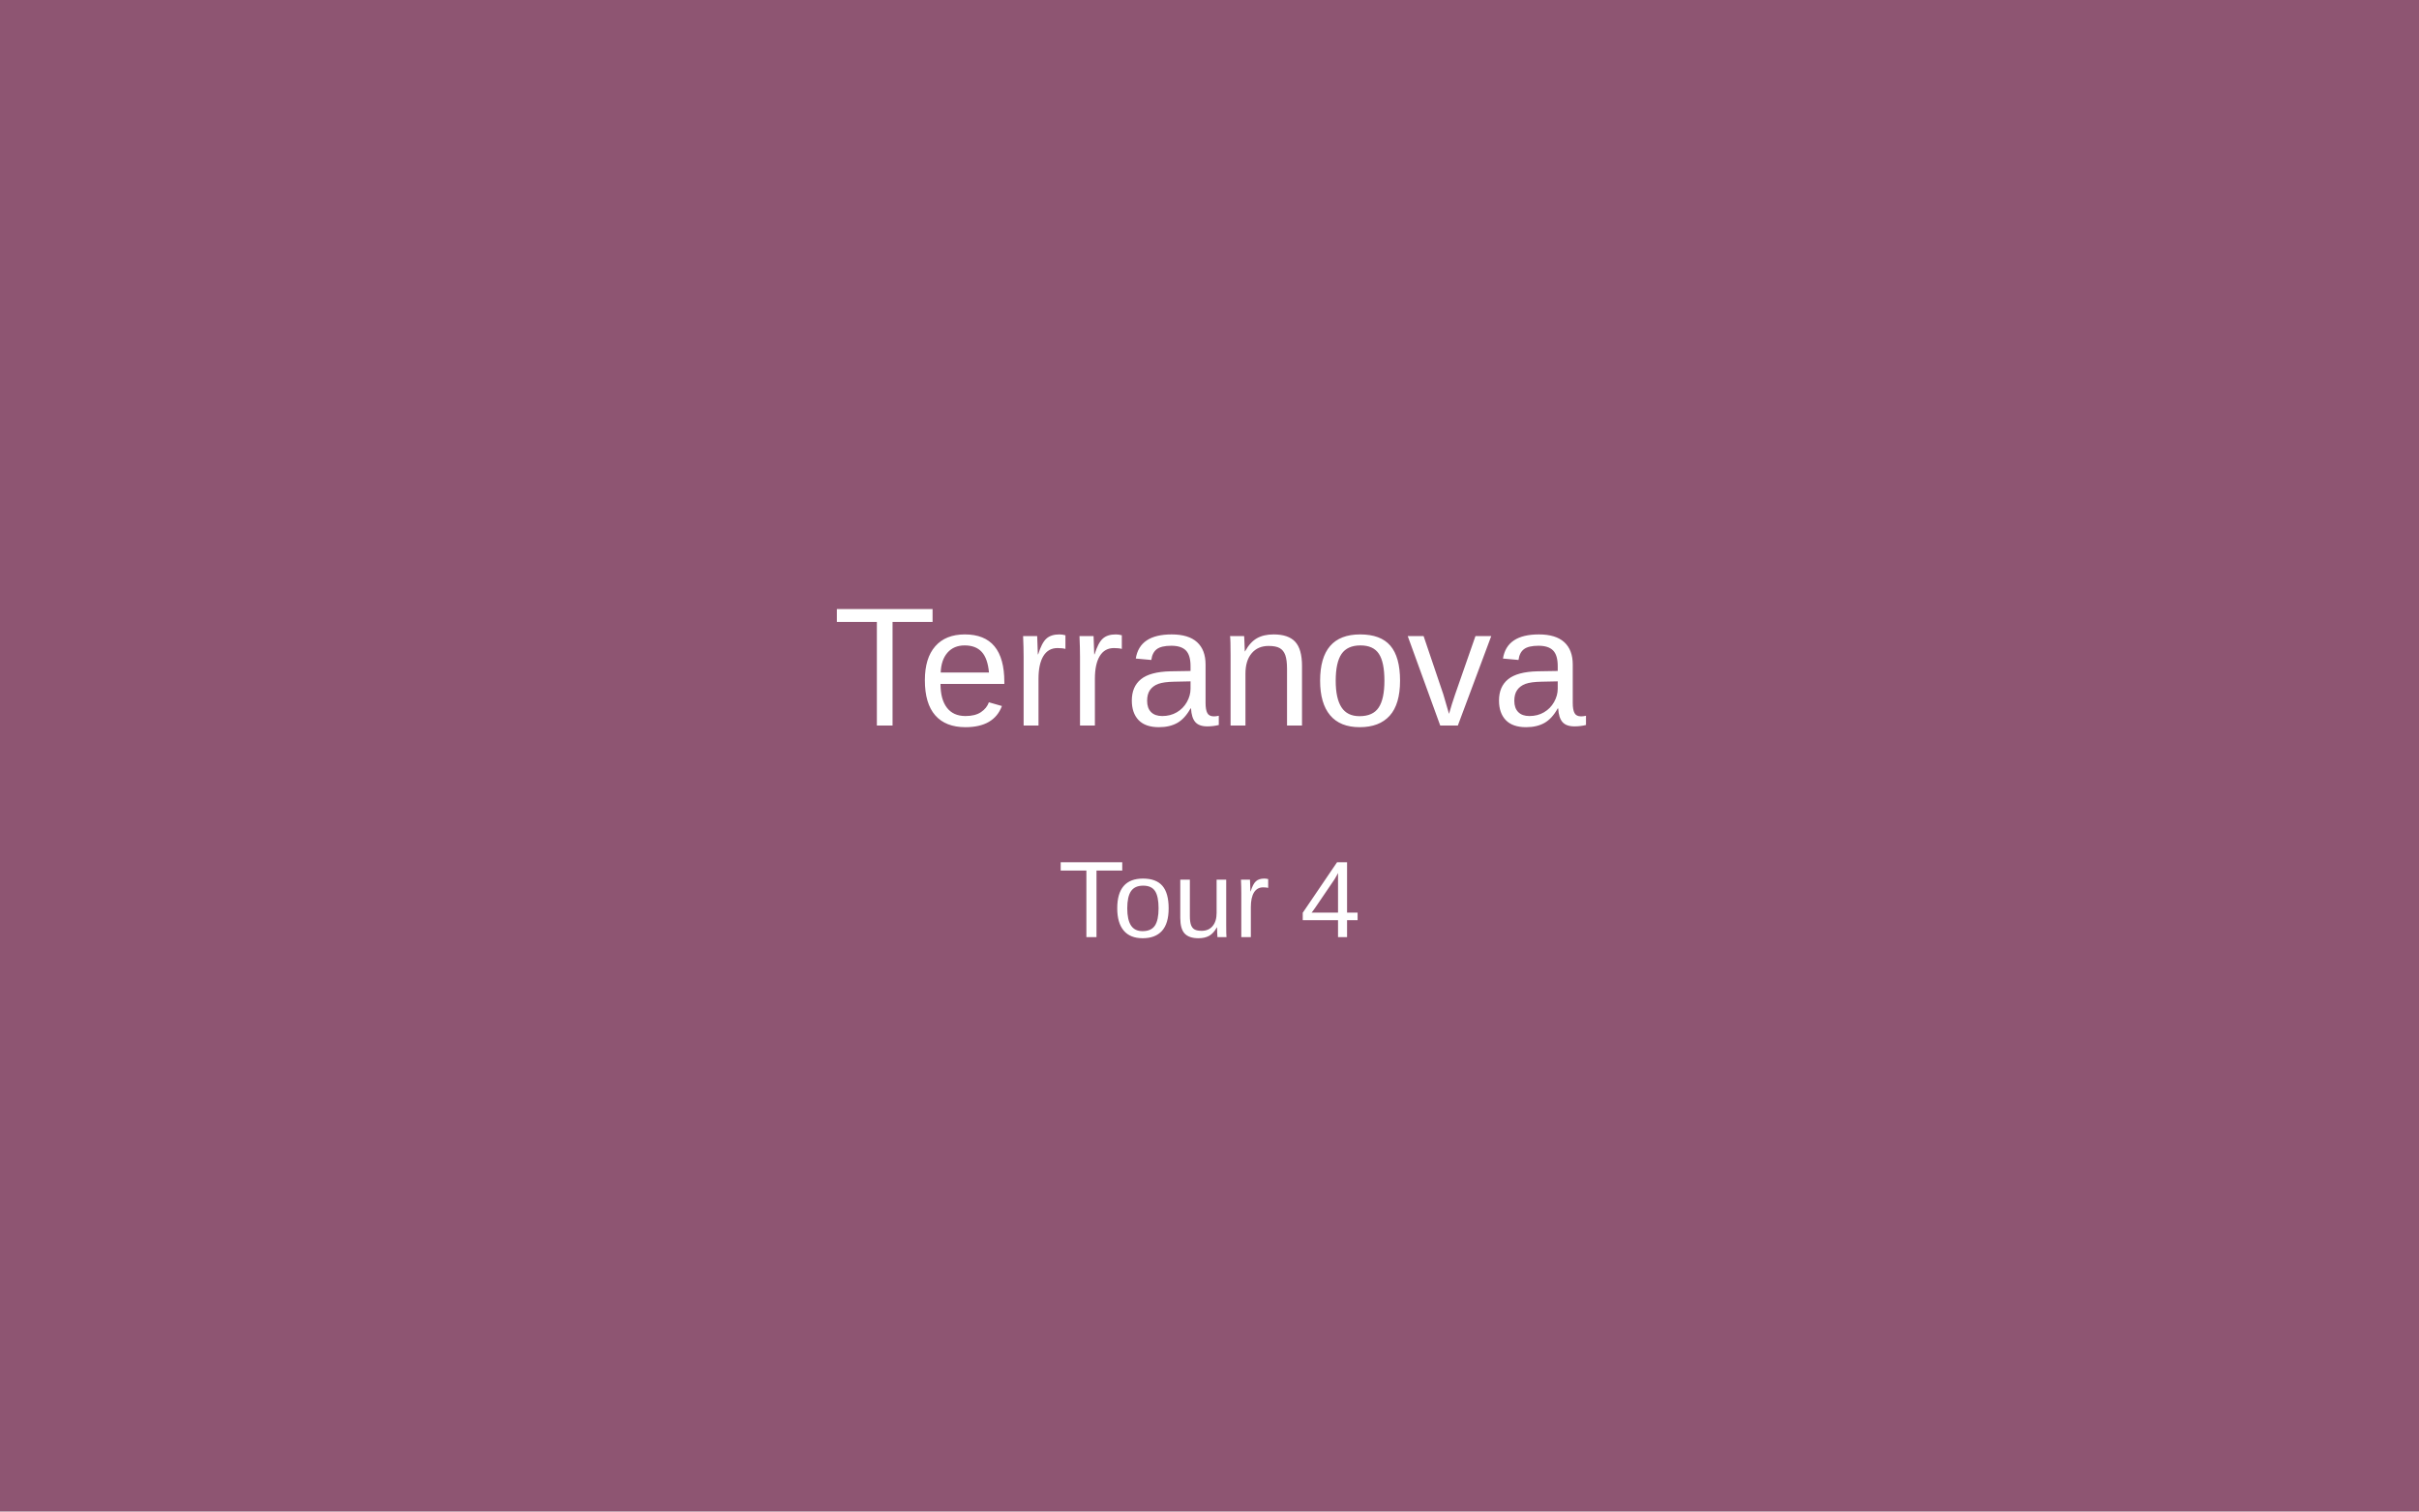
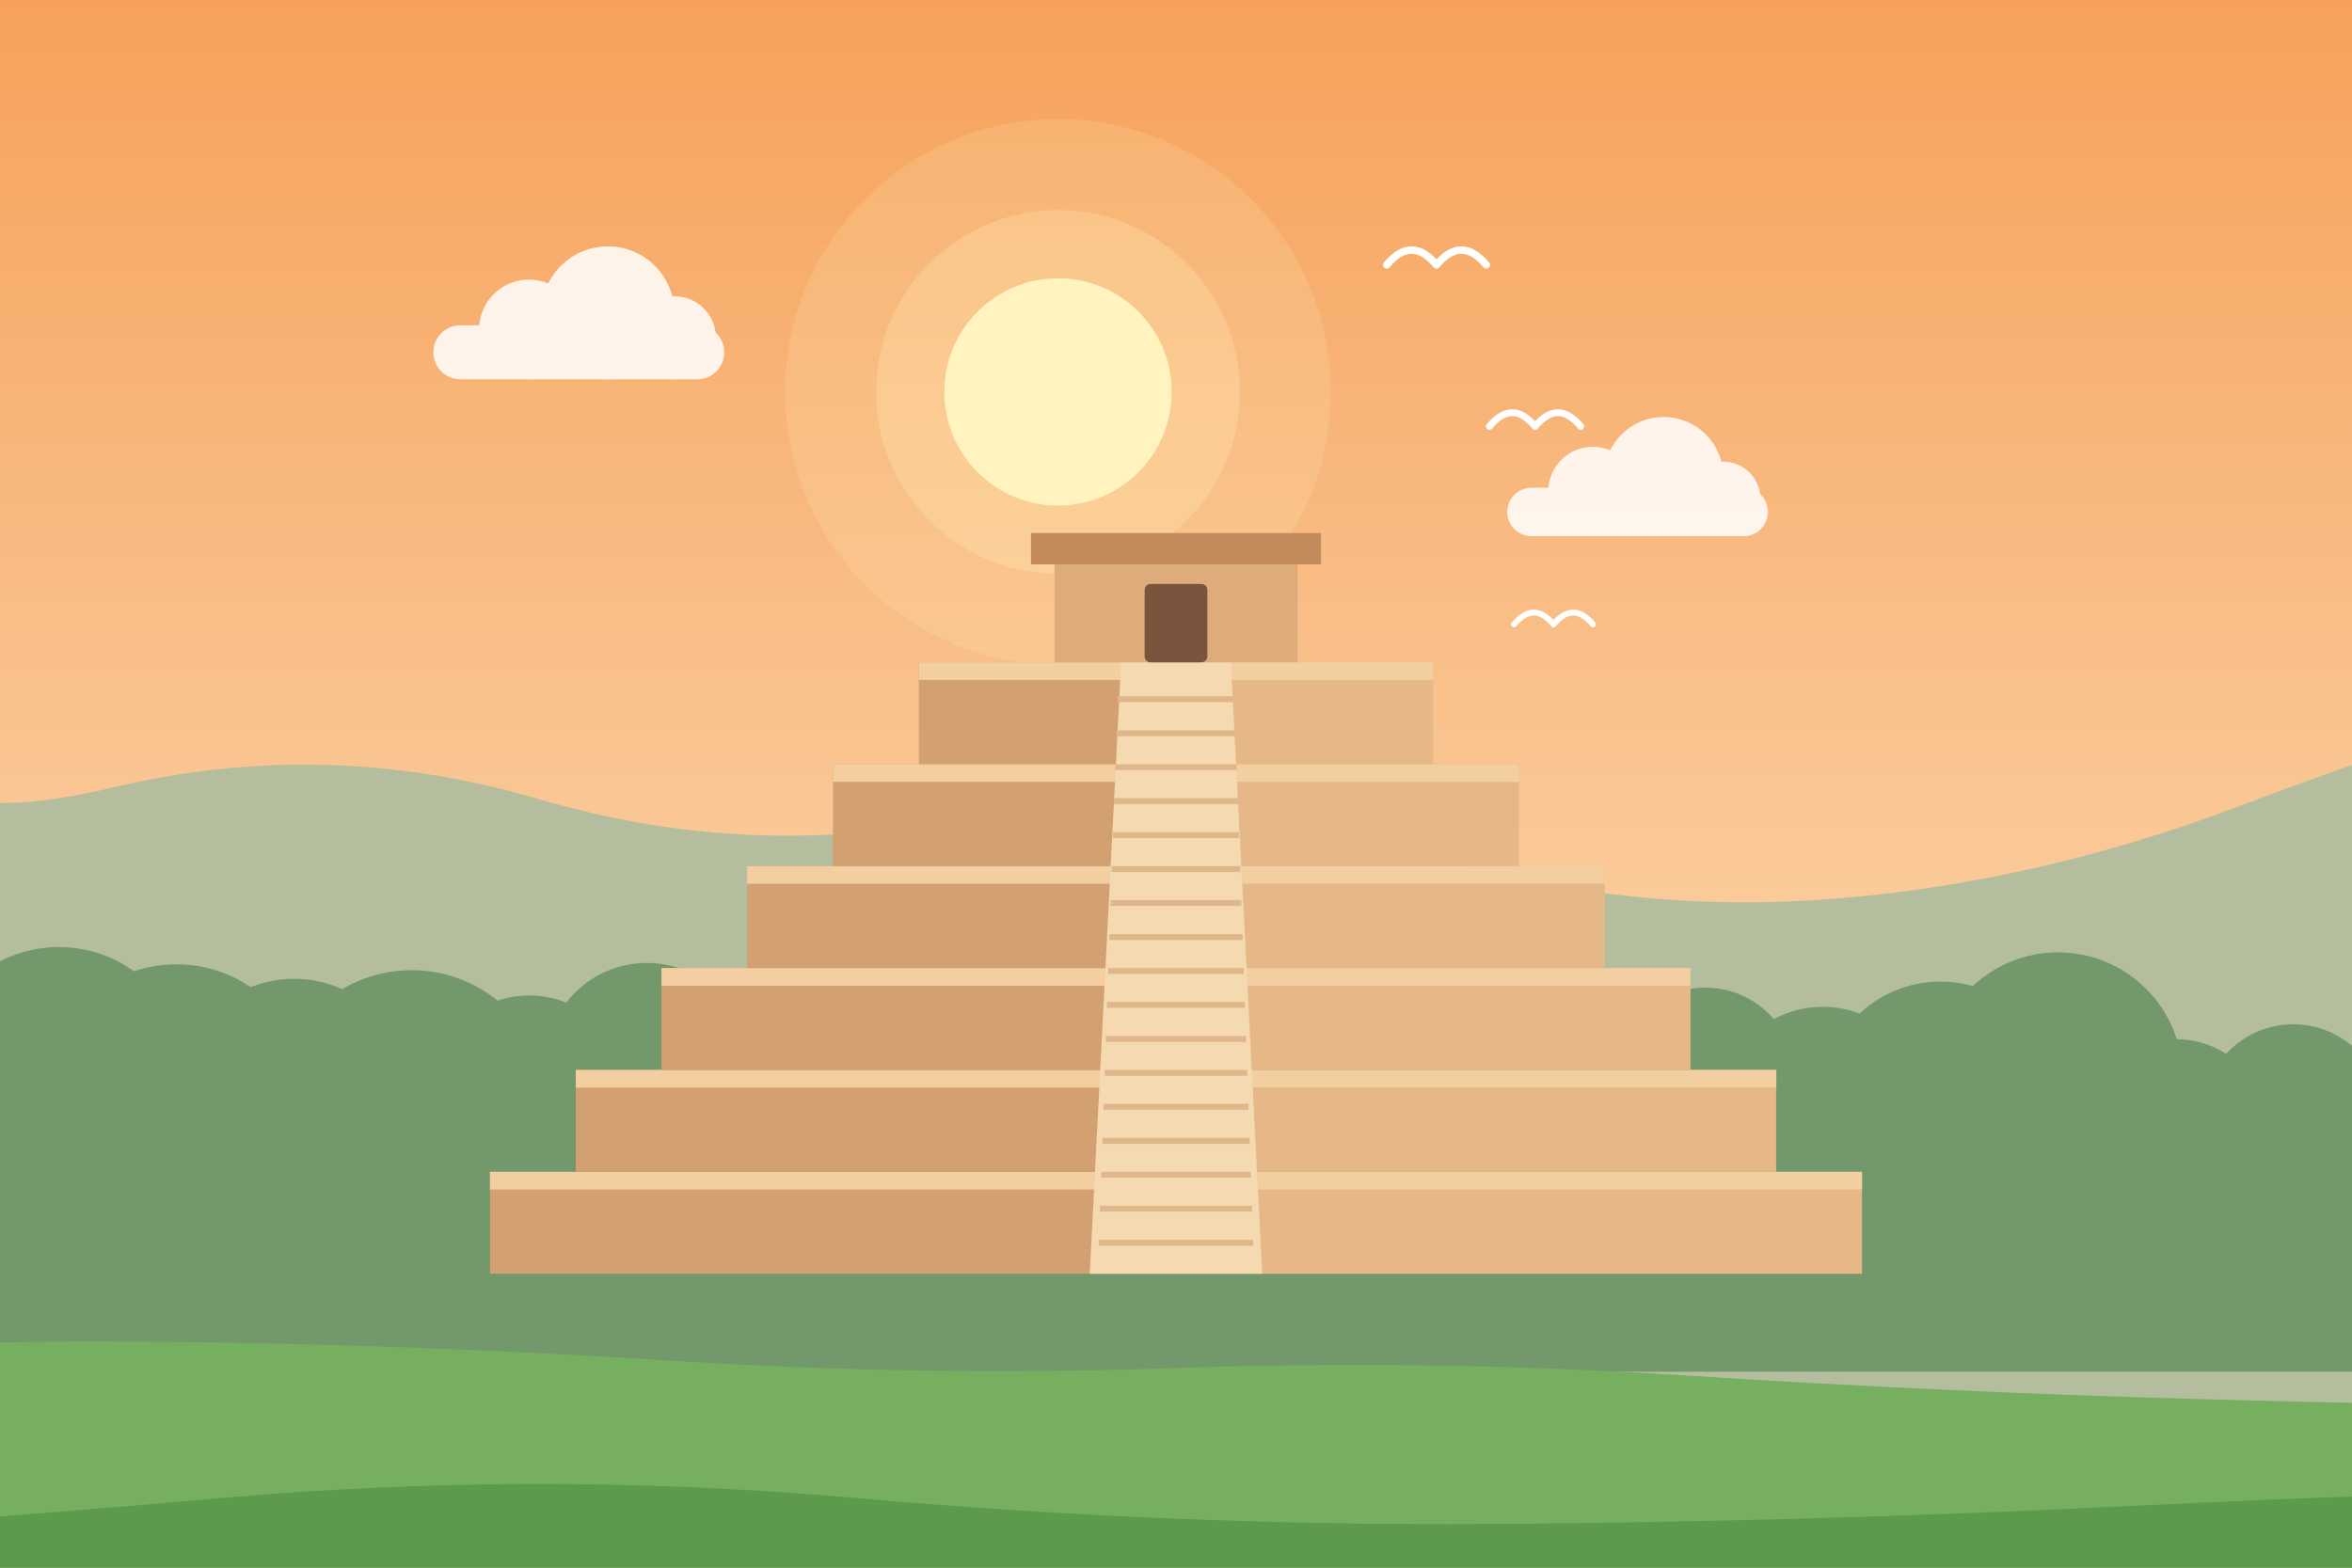
- <svg xmlns="http://www.w3.org/2000/svg" width="800" height="500" viewBox="0 0 800 500">
-   <rect width="800" height="500" fill="#8e5572" />
-   <text x="400" y="240" font-family="Arial, sans-serif" font-size="56" fill="#fff" text-anchor="middle">Terranova</text>
-   <text x="400" y="310" font-family="Arial, sans-serif" font-size="36" fill="#fff" text-anchor="middle">Tour 4</text>
+ <svg xmlns="http://www.w3.org/2000/svg" viewBox="0 0 1200 800" width="1200" height="800" preserveAspectRatio="xMidYMid slice" role="img">
+   <defs>
+     <linearGradient id="sky" x1="0" y1="0" x2="0" y2="1">
+       <stop offset="0" stop-color="#f6a15a" />
+       <stop offset="1" stop-color="#fde9c9" />
+     </linearGradient>
+   </defs>
+   <rect width="1200" height="800" fill="url(#sky)" />
+   <circle cx="539.8" cy="200.0" r="139.2" fill="#fff3bf" opacity=".16" />
+   <circle cx="539.8" cy="200.0" r="92.8" fill="#fff3bf" opacity=".25" />
+   <circle cx="539.8" cy="200.0" r="58.0" fill="#fff3bf" />
+   <g fill="#ffffff" opacity=".85" transform="translate(295.3,166.0) scale(1.06)">
+     <rect x="-70" y="0" width="140" height="26" rx="13" />
+     <circle cx="-24" cy="2" r="24" />
+     <circle cx="14" cy="-6" r="32" />
+     <circle cx="46" cy="6" r="20" />
+   </g>
+   <g fill="#ffffff" opacity=".85" transform="translate(835.5,248.9) scale(0.95)">
+     <rect x="-70" y="0" width="140" height="26" rx="13" />
+     <circle cx="-24" cy="2" r="24" />
+     <circle cx="14" cy="-6" r="32" />
+     <circle cx="46" cy="6" r="20" />
+   </g>
+   <path d="M-50.0,371.6 Q-50.0,427.4 58.3,401.7 Q166.7,376.0 275.0,407.8 Q383.3,439.7 491.7,417.1 Q600.0,394.5 708.3,430.4 Q816.7,466.2 925.0,459.4 Q1033.3,452.5 1141.7,411.7 Q1250.0,370.8 1250.0,377.6 L1250.0,384.3 L1250,800 L-50,800 Z" fill="#b4be9f" />
+   <rect x="-10.0" y="560.0" width="1220.0" height="140.0" rx="0" fill="#72986b" />
+   <circle cx="-30.0" cy="554.7" r="58.3" fill="#72986b" />
+   <circle cx="30.0" cy="549.1" r="65.8" fill="#72986b" />
+   <circle cx="90.0" cy="559.7" r="67.6" fill="#72986b" />
+   <circle cx="150.0" cy="559.4" r="59.9" fill="#72986b" />
+   <circle cx="210.0" cy="564.8" r="69.7" fill="#72986b" />
+   <circle cx="270.0" cy="559.0" r="51.0" fill="#72986b" />
+   <circle cx="330.0" cy="543.2" r="51.8" fill="#72986b" />
+   <circle cx="390.0" cy="567.9" r="59.9" fill="#72986b" />
+   <circle cx="450.0" cy="559.0" r="61.7" fill="#72986b" />
+   <circle cx="510.0" cy="566.9" r="61.9" fill="#72986b" />
+   <circle cx="570.0" cy="555.8" r="57.9" fill="#72986b" />
+   <circle cx="630.0" cy="566.2" r="69.4" fill="#72986b" />
+   <circle cx="690.0" cy="576.3" r="63.5" fill="#72986b" />
+   <circle cx="750.0" cy="561.7" r="68.9" fill="#72986b" />
+   <circle cx="810.0" cy="560.7" r="64.1" fill="#72986b" />
+   <circle cx="870.0" cy="550.2" r="46.2" fill="#72986b" />
+   <circle cx="930.0" cy="566.8" r="53.0" fill="#72986b" />
+   <circle cx="990.0" cy="561.1" r="60.2" fill="#72986b" />
+   <circle cx="1050.0" cy="549.6" r="63.6" fill="#72986b" />
+   <circle cx="1110.0" cy="578.6" r="48.3" fill="#72986b" />
+   <circle cx="1170.0" cy="569.0" r="46.3" fill="#72986b" />
+   <circle cx="1230.0" cy="569.1" r="46.8" fill="#72986b" />
+   <rect x="250.0" y="598.0" width="350.0" height="52.0" rx="0" fill="#d3a171" />
+   <rect x="600.0" y="598.0" width="350.0" height="52.0" rx="0" fill="#e6b887" />
+   <rect x="250.0" y="598.0" width="700.0" height="9.0" rx="0" fill="#f2cea1" />
+   <rect x="293.8" y="546.0" width="306.2" height="52.0" rx="0" fill="#d3a171" />
+   <rect x="600.0" y="546.0" width="306.2" height="52.0" rx="0" fill="#e6b887" />
+   <rect x="293.8" y="546.0" width="612.5" height="9.0" rx="0" fill="#f2cea1" />
+   <rect x="337.5" y="494.0" width="262.5" height="52.0" rx="0" fill="#d3a171" />
+   <rect x="600.0" y="494.0" width="262.5" height="52.0" rx="0" fill="#e6b887" />
+   <rect x="337.5" y="494.0" width="525.0" height="9.0" rx="0" fill="#f2cea1" />
+   <rect x="381.2" y="442.0" width="218.8" height="52.0" rx="0" fill="#d3a171" />
+   <rect x="600.0" y="442.0" width="218.8" height="52.0" rx="0" fill="#e6b887" />
+   <rect x="381.2" y="442.0" width="437.5" height="9.0" rx="0" fill="#f2cea1" />
+   <rect x="425.0" y="390.0" width="175.0" height="52.0" rx="0" fill="#d3a171" />
+   <rect x="600.0" y="390.0" width="175.0" height="52.0" rx="0" fill="#e6b887" />
+   <rect x="425.0" y="390.0" width="350.0" height="9.0" rx="0" fill="#f2cea1" />
+   <rect x="468.8" y="338.0" width="131.2" height="52.0" rx="0" fill="#d3a171" />
+   <rect x="600.0" y="338.0" width="131.2" height="52.0" rx="0" fill="#e6b887" />
+   <rect x="468.8" y="338.0" width="262.5" height="9.0" rx="0" fill="#f2cea1" />
+   <polygon points="556.0,650.0 644.0,650.0 628.0,338.0 572.0,338.0" fill="#f5d9b0" />
+   <rect x="560.6" y="632.7" width="78.8" height="3.0" rx="0" fill="#dfb78a" />
+   <rect x="561.2" y="615.3" width="77.6" height="3.0" rx="0" fill="#dfb78a" />
+   <rect x="561.8" y="598.0" width="76.4" height="3.0" rx="0" fill="#dfb78a" />
+   <rect x="562.4" y="580.7" width="75.2" height="3.0" rx="0" fill="#dfb78a" />
+   <rect x="563.0" y="563.3" width="74.0" height="3.0" rx="0" fill="#dfb78a" />
+   <rect x="563.6" y="546.0" width="72.8" height="3.0" rx="0" fill="#dfb78a" />
+   <rect x="564.2" y="528.7" width="71.6" height="3.0" rx="0" fill="#dfb78a" />
+   <rect x="564.8" y="511.3" width="70.4" height="3.0" rx="0" fill="#dfb78a" />
+   <rect x="565.4" y="494.0" width="69.2" height="3.0" rx="0" fill="#dfb78a" />
+   <rect x="566.0" y="476.7" width="68.0" height="3.0" rx="0" fill="#dfb78a" />
+   <rect x="566.6" y="459.3" width="66.8" height="3.0" rx="0" fill="#dfb78a" />
+   <rect x="567.2" y="442.0" width="65.6" height="3.0" rx="0" fill="#dfb78a" />
+   <rect x="567.8" y="424.7" width="64.4" height="3.0" rx="0" fill="#dfb78a" />
+   <rect x="568.4" y="407.3" width="63.2" height="3.0" rx="0" fill="#dfb78a" />
+   <rect x="569.0" y="390.0" width="62.0" height="3.0" rx="0" fill="#dfb78a" />
+   <rect x="569.6" y="372.7" width="60.8" height="3.0" rx="0" fill="#dfb78a" />
+   <rect x="570.2" y="355.3" width="59.6" height="3.0" rx="0" fill="#dfb78a" />
+   <rect x="538.0" y="284.0" width="124.0" height="54.0" rx="0" fill="#ddac7a" />
+   <rect x="526.0" y="272.0" width="148.0" height="16.0" rx="0" fill="#c38b5b" />
+   <rect x="584.0" y="298.0" width="32.0" height="40.0" rx="3" fill="#7a543c" />
+   <path d="M-50.0,691.6 Q-50.0,683.5 80.0,684.7 Q210.0,685.9 340.0,694.2 Q470.0,702.6 600.0,698.1 Q730.0,693.6 860.0,701.9 Q990.0,710.3 1120.0,713.9 Q1250.0,717.6 1250.0,715.4 L1250.0,713.2 L1250,800 L-50,800 Z" fill="#76af5f" />
+   <path d="M-50.0,776.0 Q-50.0,778.8 112.5,764.5 Q275.0,750.1 437.5,764.5 Q600.0,778.9 762.5,777.7 Q925.0,776.5 1087.5,768.5 Q1250.0,760.6 1250.0,764.2 L1250.0,767.9 L1250,800 L-50,800 Z" fill="#5c9a4d" />
+   <path d="M759.9,217.6 q11.7,-14.0 23.3,0 q11.7,-14.0 23.3,0" stroke="#ffffff" stroke-width="3.5" fill="none" stroke-linecap="round" stroke-linejoin="round" />
+   <path d="M772.5,318.6 q10.0,-12.0 20.1,0 q10.0,-12.0 20.1,0" stroke="#ffffff" stroke-width="3.0" fill="none" stroke-linecap="round" stroke-linejoin="round" />
+   <path d="M707.5,135.2 q12.7,-15.2 25.4,0 q12.7,-15.2 25.4,0" stroke="#ffffff" stroke-width="3.8" fill="none" stroke-linecap="round" stroke-linejoin="round" />
</svg>
